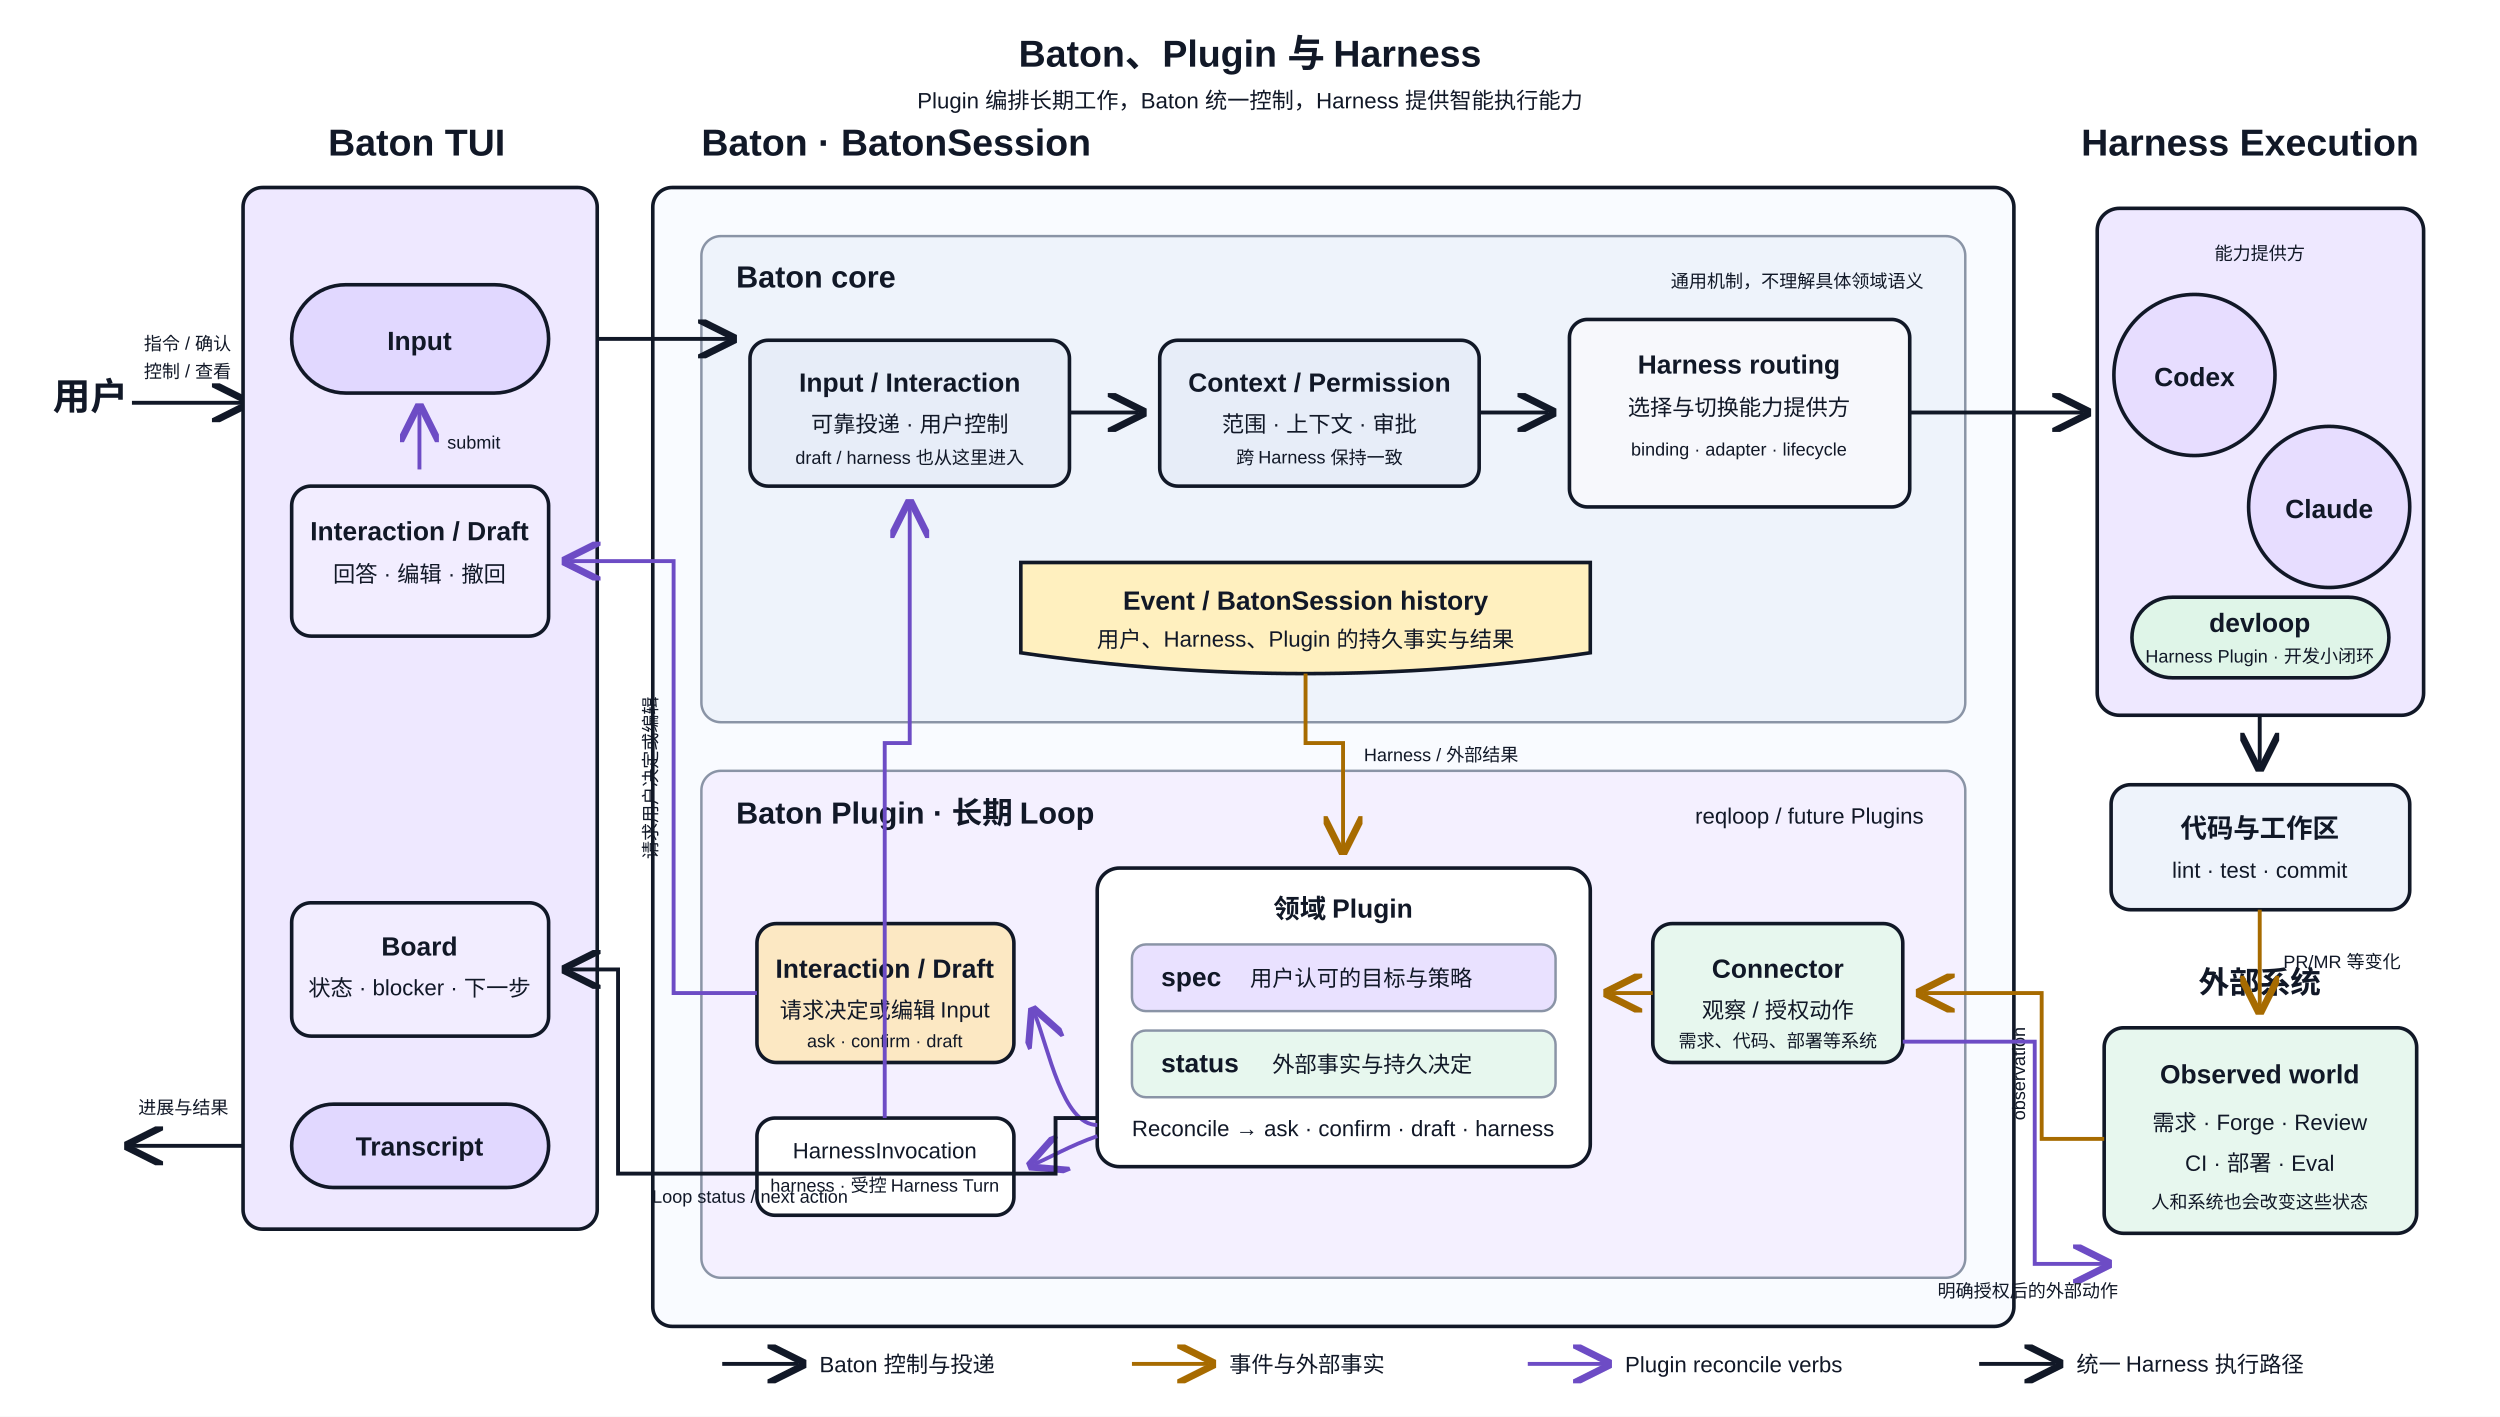
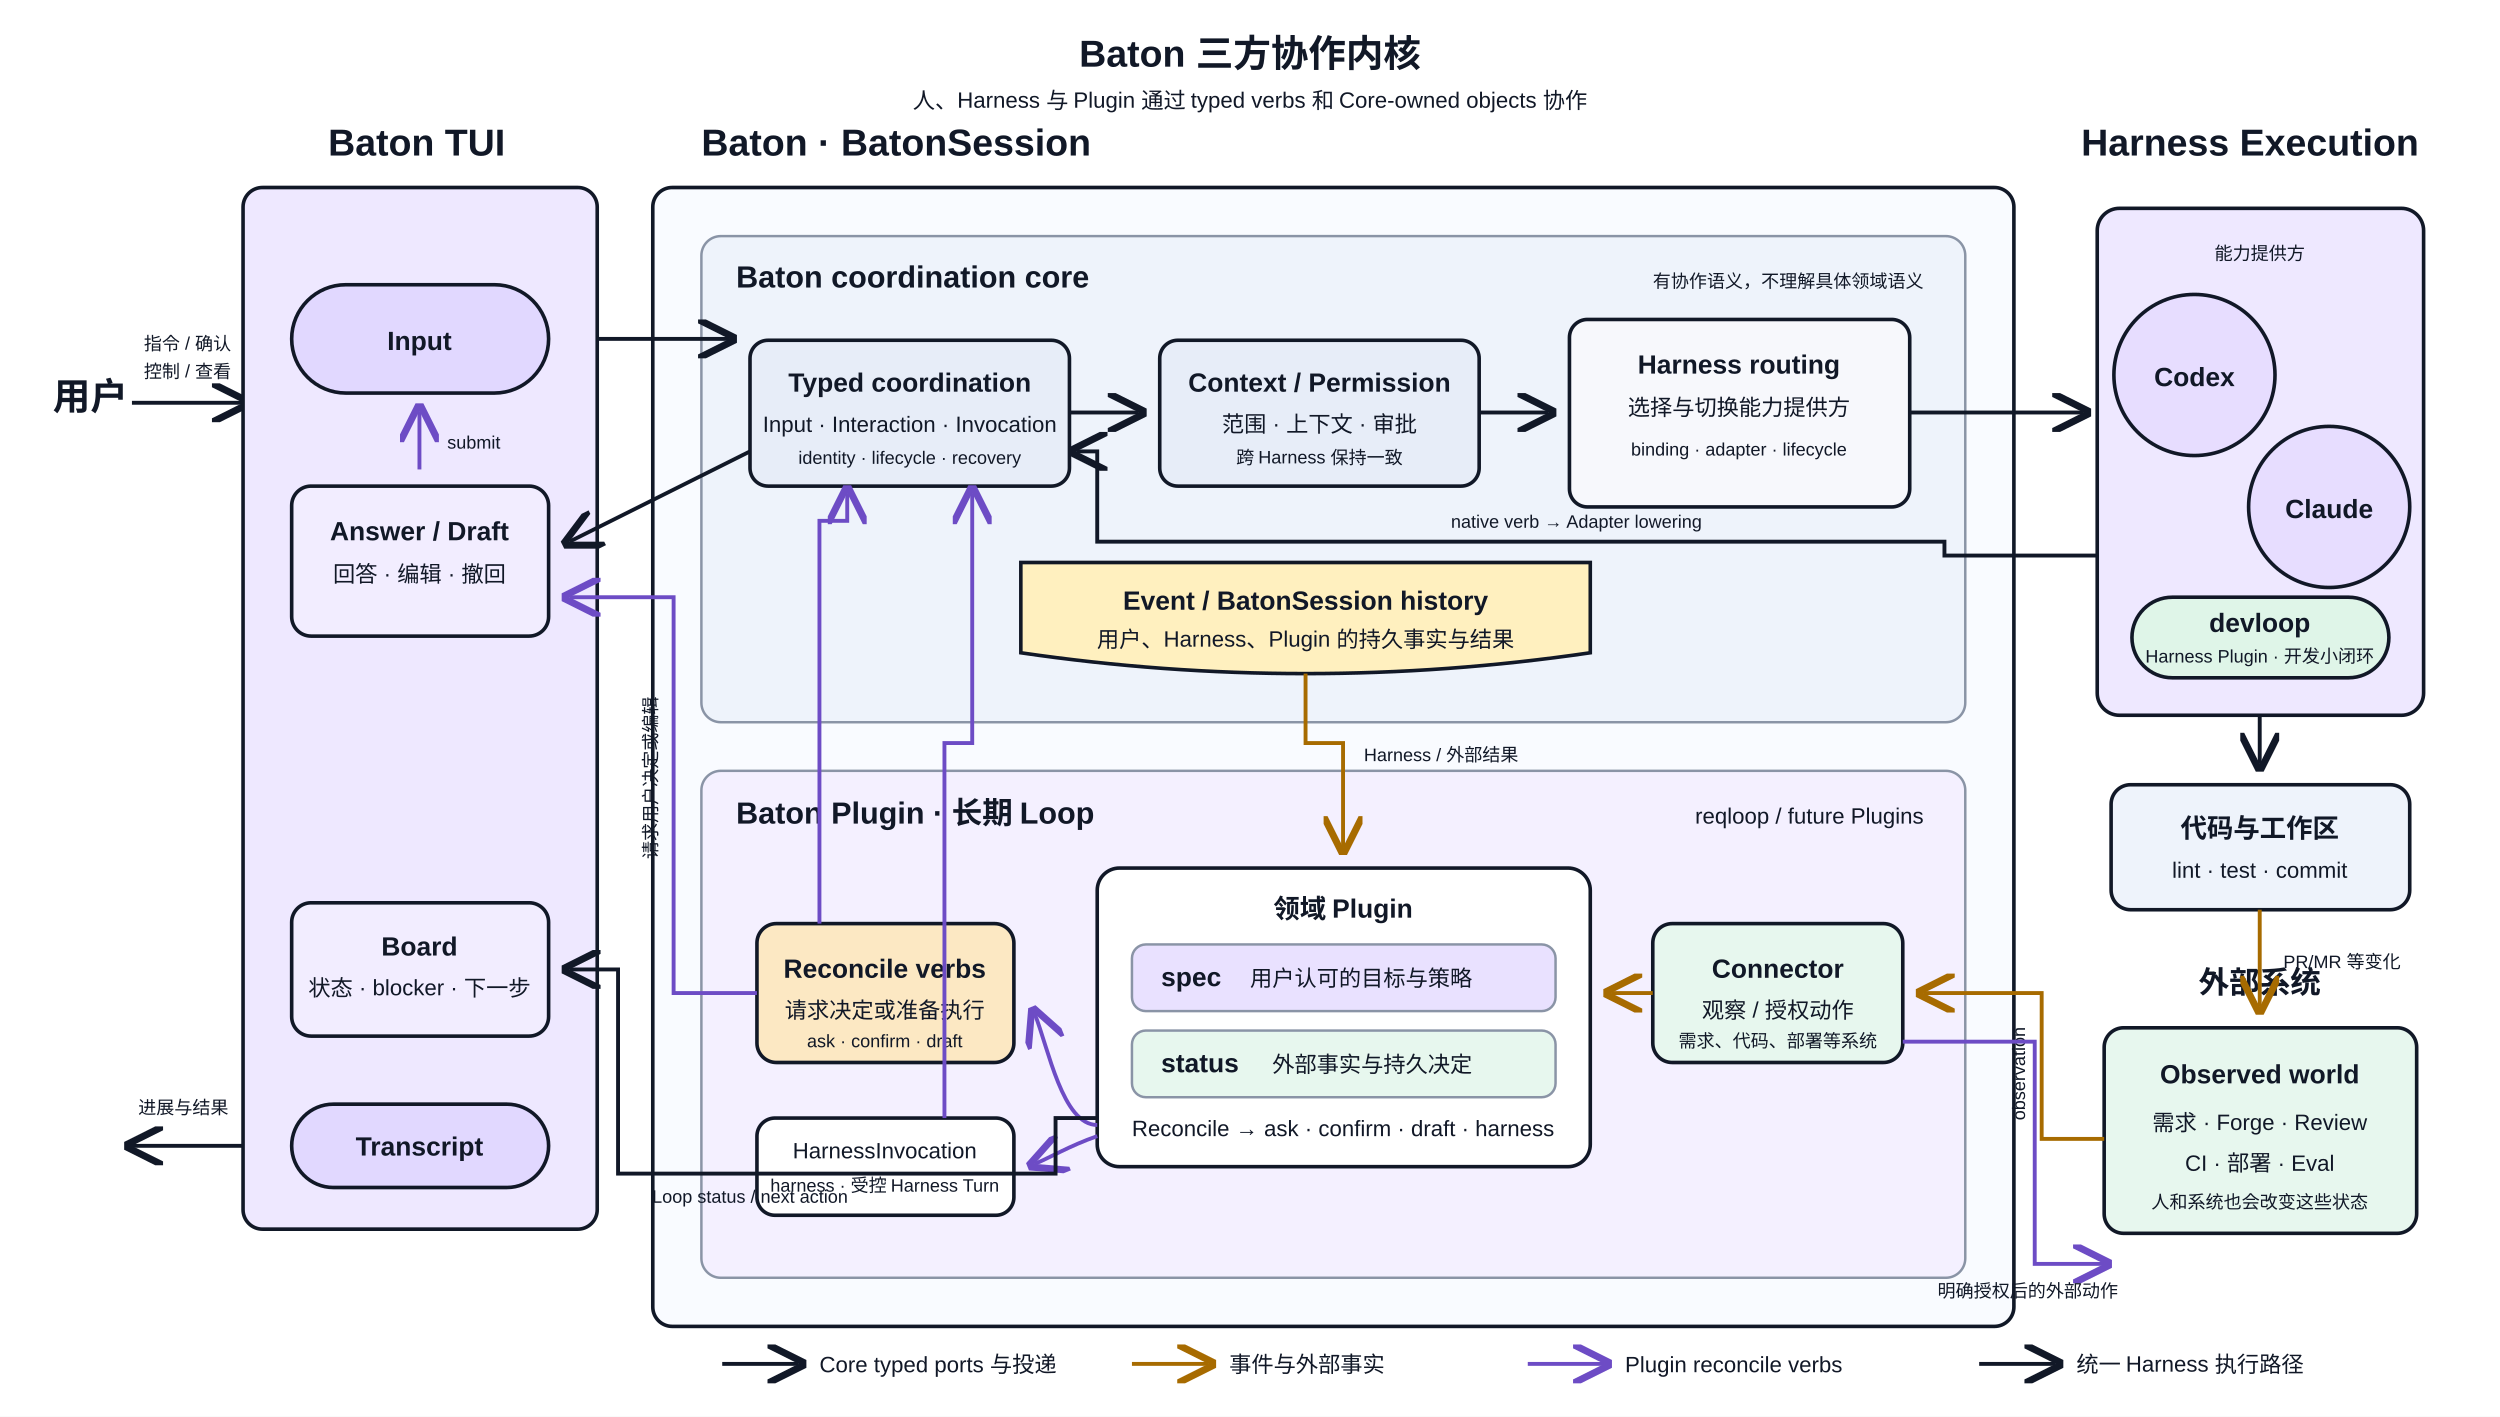
<svg xmlns="http://www.w3.org/2000/svg" width="1800" height="1020" viewBox="0 0 1800 1020">
  <defs>
    <marker id="arrow" markerWidth="10" markerHeight="10" refX="8" refY="5" orient="auto">
      <path d="M0,0 L10,5 L0,10" fill="none" stroke="#111827" stroke-width="1.8" />
    </marker>
    <marker id="plugin-arrow" markerWidth="10" markerHeight="10" refX="8" refY="5" orient="auto">
      <path d="M0,0 L10,5 L0,10" fill="none" stroke="#6d4cc5" stroke-width="1.8" />
    </marker>
    <marker id="event-arrow" markerWidth="10" markerHeight="10" refX="8" refY="5" orient="auto">
      <path d="M0,0 L10,5 L0,10" fill="none" stroke="#a76b00" stroke-width="1.8" />
    </marker>
    <style>
      text {
        font-family: -apple-system, BlinkMacSystemFont, "Segoe UI", "PingFang SC", Arial, sans-serif;
        fill: #111827;
      }
      .title { font-size: 27px; font-weight: 650; }
      .section-title { font-size: 22px; font-weight: 650; }
      .label { font-size: 19px; font-weight: 600; }
      .small { font-size: 16px; }
      .tiny { font-size: 13px; }
      .box { stroke: #111827; stroke-width: 2.6; }
      .soft-box { stroke: #8a94a6; stroke-width: 1.8; }
      .flow { fill: none; stroke: #111827; stroke-width: 2.8; marker-end: url(#arrow); }
      .plugin-flow {
        fill: none;
        stroke: #6d4cc5;
        stroke-width: 2.8;
        marker-end: url(#plugin-arrow);
      }
      .event-flow {
        fill: none;
        stroke: #a76b00;
        stroke-width: 2.8;
        marker-end: url(#event-arrow);
      }
    </style>
  </defs>
  <rect width="1800" height="1020" fill="#ffffff" />
-   <text x="900" y="48" text-anchor="middle" class="title">Baton、Plugin 与 Harness</text>
+   <text x="900" y="48" text-anchor="middle" class="title">Baton 三方协作内核</text>
  <text x="900" y="78" text-anchor="middle" class="small">
-     Plugin 编排长期工作，Baton 统一控制，Harness 提供智能执行能力
+     人、Harness 与 Plugin 通过 typed verbs 和 Core-owned objects 协作
  </text>
  <text x="38" y="295" class="title">用户</text>
  <line x1="95" y1="290" x2="175" y2="290" class="flow" />
  <text x="135" y="252" text-anchor="middle" class="tiny">指令 / 确认</text>
  <text x="135" y="272" text-anchor="middle" class="tiny">控制 / 查看</text>
  <text x="300" y="112" text-anchor="middle" class="title">Baton TUI</text>
  <rect x="175" y="135" width="255" height="750" rx="14" fill="#eee8ff" class="box" />
  <rect x="210" y="205" width="185" height="78" rx="39" fill="#e1d8ff" class="box" />
  <text x="302" y="252" text-anchor="middle" class="label">Input</text>
  <rect x="210" y="350" width="185" height="108" rx="14" fill="#f2edff" class="box" />
-   <text x="302" y="389" text-anchor="middle" class="label">Interaction / Draft</text>
+   <text x="302" y="389" text-anchor="middle" class="label">Answer / Draft</text>
  <text x="302" y="419" text-anchor="middle" class="small">回答 · 编辑 · 撤回</text>
  <line x1="302" y1="338" x2="302" y2="296" class="plugin-flow" />
  <text x="322" y="323" class="tiny">submit</text>
  <rect x="210" y="650" width="185" height="96" rx="14" fill="#f2edff" class="box" />
  <text x="302" y="688" text-anchor="middle" class="label">Board</text>
  <text x="302" y="717" text-anchor="middle" class="small">状态 · blocker · 下一步</text>
  <rect x="210" y="795" width="185" height="60" rx="30" fill="#e1d8ff" class="box" />
  <text x="302" y="832" text-anchor="middle" class="label">Transcript</text>
  <line x1="175" y1="825" x2="95" y2="825" class="flow" />
  <text x="132" y="802" text-anchor="middle" class="tiny">进展与结果</text>
  <text x="505" y="112" class="title">Baton · BatonSession</text>
  <rect x="470" y="135" width="980" height="820" rx="14" fill="#f9fbff" class="box" />
  <rect x="505" y="170" width="910" height="350" rx="14" fill="#eef3fb" class="soft-box" />
-   <text x="530" y="207" class="section-title">Baton core</text>
-   <text x="1385" y="207" text-anchor="end" class="tiny">通用机制，不理解具体领域语义</text>
+   <text x="530" y="207" class="section-title">Baton coordination core</text>
+   <text x="1385" y="207" text-anchor="end" class="tiny">有协作语义，不理解具体领域语义</text>
  <rect x="540" y="245" width="230" height="105" rx="13" fill="#e7edf8" class="box" />
-   <text x="655" y="282" text-anchor="middle" class="label">Input / Interaction</text>
-   <text x="655" y="311" text-anchor="middle" class="small">可靠投递 · 用户控制</text>
-   <text x="655" y="334" text-anchor="middle" class="tiny">draft / harness 也从这里进入</text>
+   <text x="655" y="282" text-anchor="middle" class="label">Typed coordination</text>
+   <text x="655" y="311" text-anchor="middle" class="small">Input · Interaction · Invocation</text>
+   <text x="655" y="334" text-anchor="middle" class="tiny">identity · lifecycle · recovery</text>
  <line x1="430" y1="244" x2="525" y2="244" class="flow" />
+   <line x1="540" y1="325" x2="410" y2="390" class="flow" />
  <rect x="835" y="245" width="230" height="105" rx="13" fill="#e7edf8" class="box" />
  <text x="950" y="282" text-anchor="middle" class="label">Context / Permission</text>
  <text x="950" y="311" text-anchor="middle" class="small">范围 · 上下文 · 审批</text>
  <text x="950" y="334" text-anchor="middle" class="tiny">跨 Harness 保持一致</text>
  <line x1="770" y1="297" x2="820" y2="297" class="flow" />
  <rect x="1130" y="230" width="245" height="135" rx="13" fill="#f7f8fc" class="box" />
  <text x="1252" y="269" text-anchor="middle" class="label">Harness routing</text>
  <text x="1252" y="299" text-anchor="middle" class="small">选择与切换能力提供方</text>
  <text x="1252" y="328" text-anchor="middle" class="tiny">binding · adapter · lifecycle</text>
  <line x1="1065" y1="297" x2="1115" y2="297" class="flow" />
  <path d="M735 405 H1145 V470 Q940 500 735 470 Z" fill="#fff0bf" class="box" />
  <text x="940" y="439" text-anchor="middle" class="label">Event / BatonSession history</text>
  <text x="940" y="466" text-anchor="middle" class="small">用户、Harness、Plugin 的持久事实与结果</text>
  <rect x="505" y="555" width="910" height="365" rx="14" fill="#f4f0ff" class="soft-box" />
  <text x="530" y="593" class="section-title">Baton Plugin · 长期 Loop</text>
  <text x="1385" y="593" text-anchor="end" class="small">reqloop / future Plugins</text>
  <rect x="790" y="625" width="355" height="215" rx="16" fill="#ffffff" class="box" />
  <text x="967" y="661" text-anchor="middle" class="label">领域 Plugin</text>
  <rect x="815" y="680" width="305" height="48" rx="10" fill="#e9e1ff" class="soft-box" />
  <text x="836" y="710" class="label">spec</text>
  <text x="900" y="710" class="small">用户认可的目标与策略</text>
  <rect x="815" y="742" width="305" height="48" rx="10" fill="#e7f7ee" class="soft-box" />
  <text x="836" y="772" class="label">status</text>
  <text x="916" y="772" class="small">外部事实与持久决定</text>
  <text x="967" y="818" text-anchor="middle" class="small">
    Reconcile → ask · confirm · draft · harness
  </text>
  <rect x="545" y="665" width="185" height="100" rx="14" fill="#fce8c3" class="box" />
-   <text x="637" y="704" text-anchor="middle" class="label">Interaction / Draft</text>
-   <text x="637" y="733" text-anchor="middle" class="small">请求决定或编辑 Input</text>
+   <text x="637" y="704" text-anchor="middle" class="label">Reconcile verbs</text>
+   <text x="637" y="733" text-anchor="middle" class="small">请求决定或准备执行</text>
  <text x="637" y="754" text-anchor="middle" class="tiny">ask · confirm · draft</text>
  <path d="M790 810 C765 810 755 755 745 730" class="plugin-flow" />
-   <path d="M545 715 H485 V404 H410" class="plugin-flow" />
+   <path d="M590 665 V375 H610 V355" class="plugin-flow" />
+   <path d="M545 715 H485 V430 H410" class="plugin-flow" />
  <text x="473" y="560" text-anchor="middle" class="tiny" transform="rotate(-90 473 560)">
    请求用户决定或编辑
  </text>
  <rect x="545" y="805" width="185" height="70" rx="13" fill="#ffffff" class="box" />
  <text x="637" y="834" text-anchor="middle" class="small">HarnessInvocation</text>
  <text x="637" y="858" text-anchor="middle" class="tiny">harness · 受控 Harness Turn</text>
  <path d="M790 818 C770 825 755 834 745 838" class="plugin-flow" />
-   <path d="M637 805 V535 H655 V365" class="plugin-flow" />
+   <path d="M680 805 V535 H700 V355" class="plugin-flow" />
  <rect x="1190" y="665" width="180" height="100" rx="14" fill="#e7f7ee" class="box" />
  <text x="1280" y="704" text-anchor="middle" class="label">Connector</text>
  <text x="1280" y="733" text-anchor="middle" class="small">观察 / 授权动作</text>
  <text x="1280" y="754" text-anchor="middle" class="tiny">需求、代码、部署等系统</text>
  <line x1="1190" y1="715" x2="1160" y2="715" class="event-flow" />
  <path d="M940 485 V535 H967 V610" class="event-flow" />
  <text x="982" y="548" class="tiny">Harness / 外部结果</text>
  <path d="M790 805 H760 V845 H445 V698 H410" class="flow" />
  <text x="540" y="866" text-anchor="middle" class="tiny">Loop status / next action</text>
  <text x="1620" y="112" text-anchor="middle" class="title">Harness Execution</text>
  <rect x="1510" y="150" width="235" height="365" rx="16" fill="#eee8ff" class="box" />
  <text x="1627" y="187" text-anchor="middle" class="tiny">能力提供方</text>
  <circle cx="1580" cy="270" r="58" fill="#e7ddff" class="box" />
  <text x="1580" y="278" text-anchor="middle" class="label">Codex</text>
  <circle cx="1677" cy="365" r="58" fill="#e7ddff" class="box" />
  <text x="1677" y="373" text-anchor="middle" class="label">Claude</text>
  <line x1="1375" y1="297" x2="1500" y2="297" class="flow" />
+   <path d="M1510 400 H1400 V390 H790 V325 H775" class="flow" />
+   <text x="1135" y="380" text-anchor="middle" class="tiny">native verb → Adapter lowering</text>
  <rect x="1535" y="430" width="185" height="58" rx="29" fill="#dff5e8" class="box" />
  <text x="1627" y="455" text-anchor="middle" class="label">devloop</text>
  <text x="1627" y="477" text-anchor="middle" class="tiny">Harness Plugin · 开发小闭环</text>
  <rect x="1520" y="565" width="215" height="90" rx="14" fill="#eef3fb" class="box" />
  <text x="1627" y="603" text-anchor="middle" class="label">代码与工作区</text>
  <text x="1627" y="632" text-anchor="middle" class="small">lint · test · commit</text>
  <line x1="1627" y1="515" x2="1627" y2="550" class="flow" />
  <text x="1627" y="715" text-anchor="middle" class="section-title">外部系统</text>
  <rect x="1515" y="740" width="225" height="148" rx="14" fill="#e7f7ee" class="box" />
  <text x="1627" y="780" text-anchor="middle" class="label">Observed world</text>
  <text x="1627" y="814" text-anchor="middle" class="small">需求 · Forge · Review</text>
  <text x="1627" y="843" text-anchor="middle" class="small">CI · 部署 · Eval</text>
  <text x="1627" y="870" text-anchor="middle" class="tiny">人和系统也会改变这些状态</text>
  <path d="M1627 655 V725" class="event-flow" />
  <text x="1644" y="697" class="tiny">PR/MR 等变化</text>
  <path d="M1515 820 H1470 V715 H1385" class="event-flow" />
  <text x="1458" y="773" text-anchor="middle" class="tiny" transform="rotate(-90 1458 773)">
    observation
  </text>
  <path d="M1370 750 H1465 V910 H1515" class="plugin-flow" />
  <text x="1460" y="934" text-anchor="middle" class="tiny">明确授权后的外部动作</text>
  <line x1="520" y1="982" x2="575" y2="982" class="flow" />
-   <text x="590" y="988" class="small">Baton 控制与投递</text>
+   <text x="590" y="988" class="small">Core typed ports 与投递</text>
  <line x1="815" y1="982" x2="870" y2="982" class="event-flow" />
  <text x="885" y="988" class="small">事件与外部事实</text>
  <line x1="1100" y1="982" x2="1155" y2="982" class="plugin-flow" />
  <text x="1170" y="988" class="small">Plugin reconcile verbs</text>
  <line x1="1425" y1="982" x2="1480" y2="982" class="flow" />
  <text x="1495" y="988" class="small">统一 Harness 执行路径</text>
</svg>
